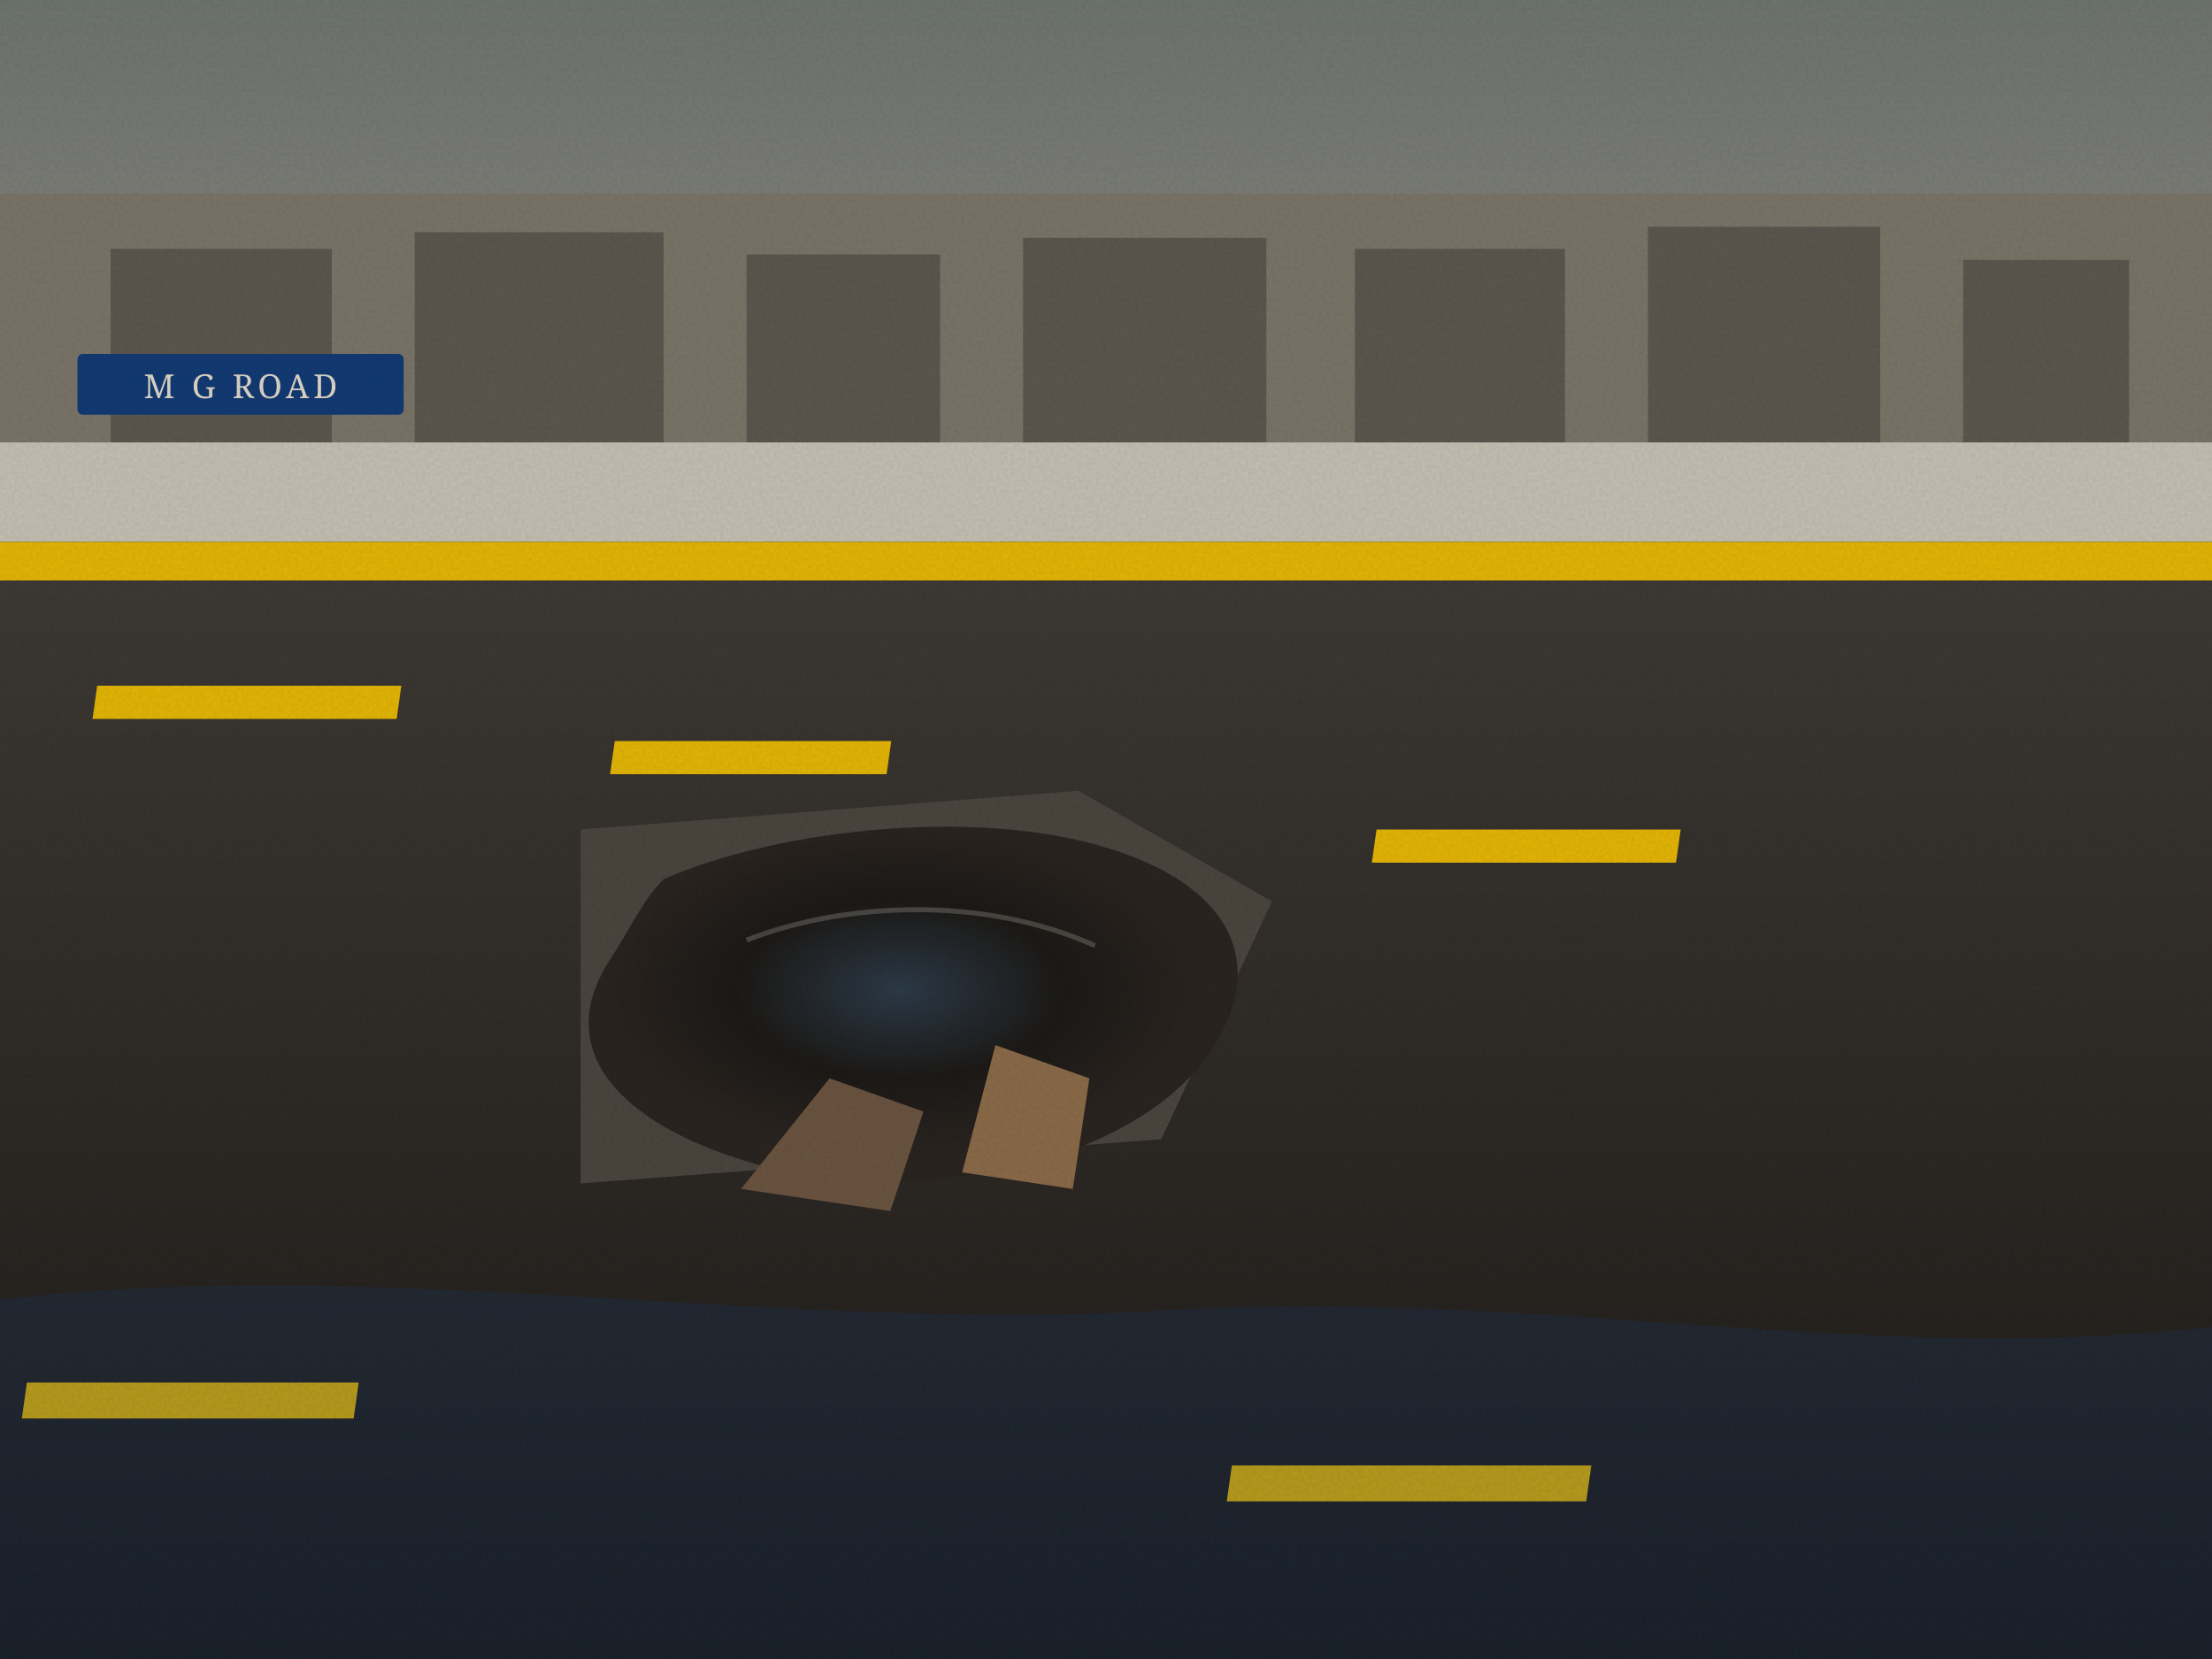
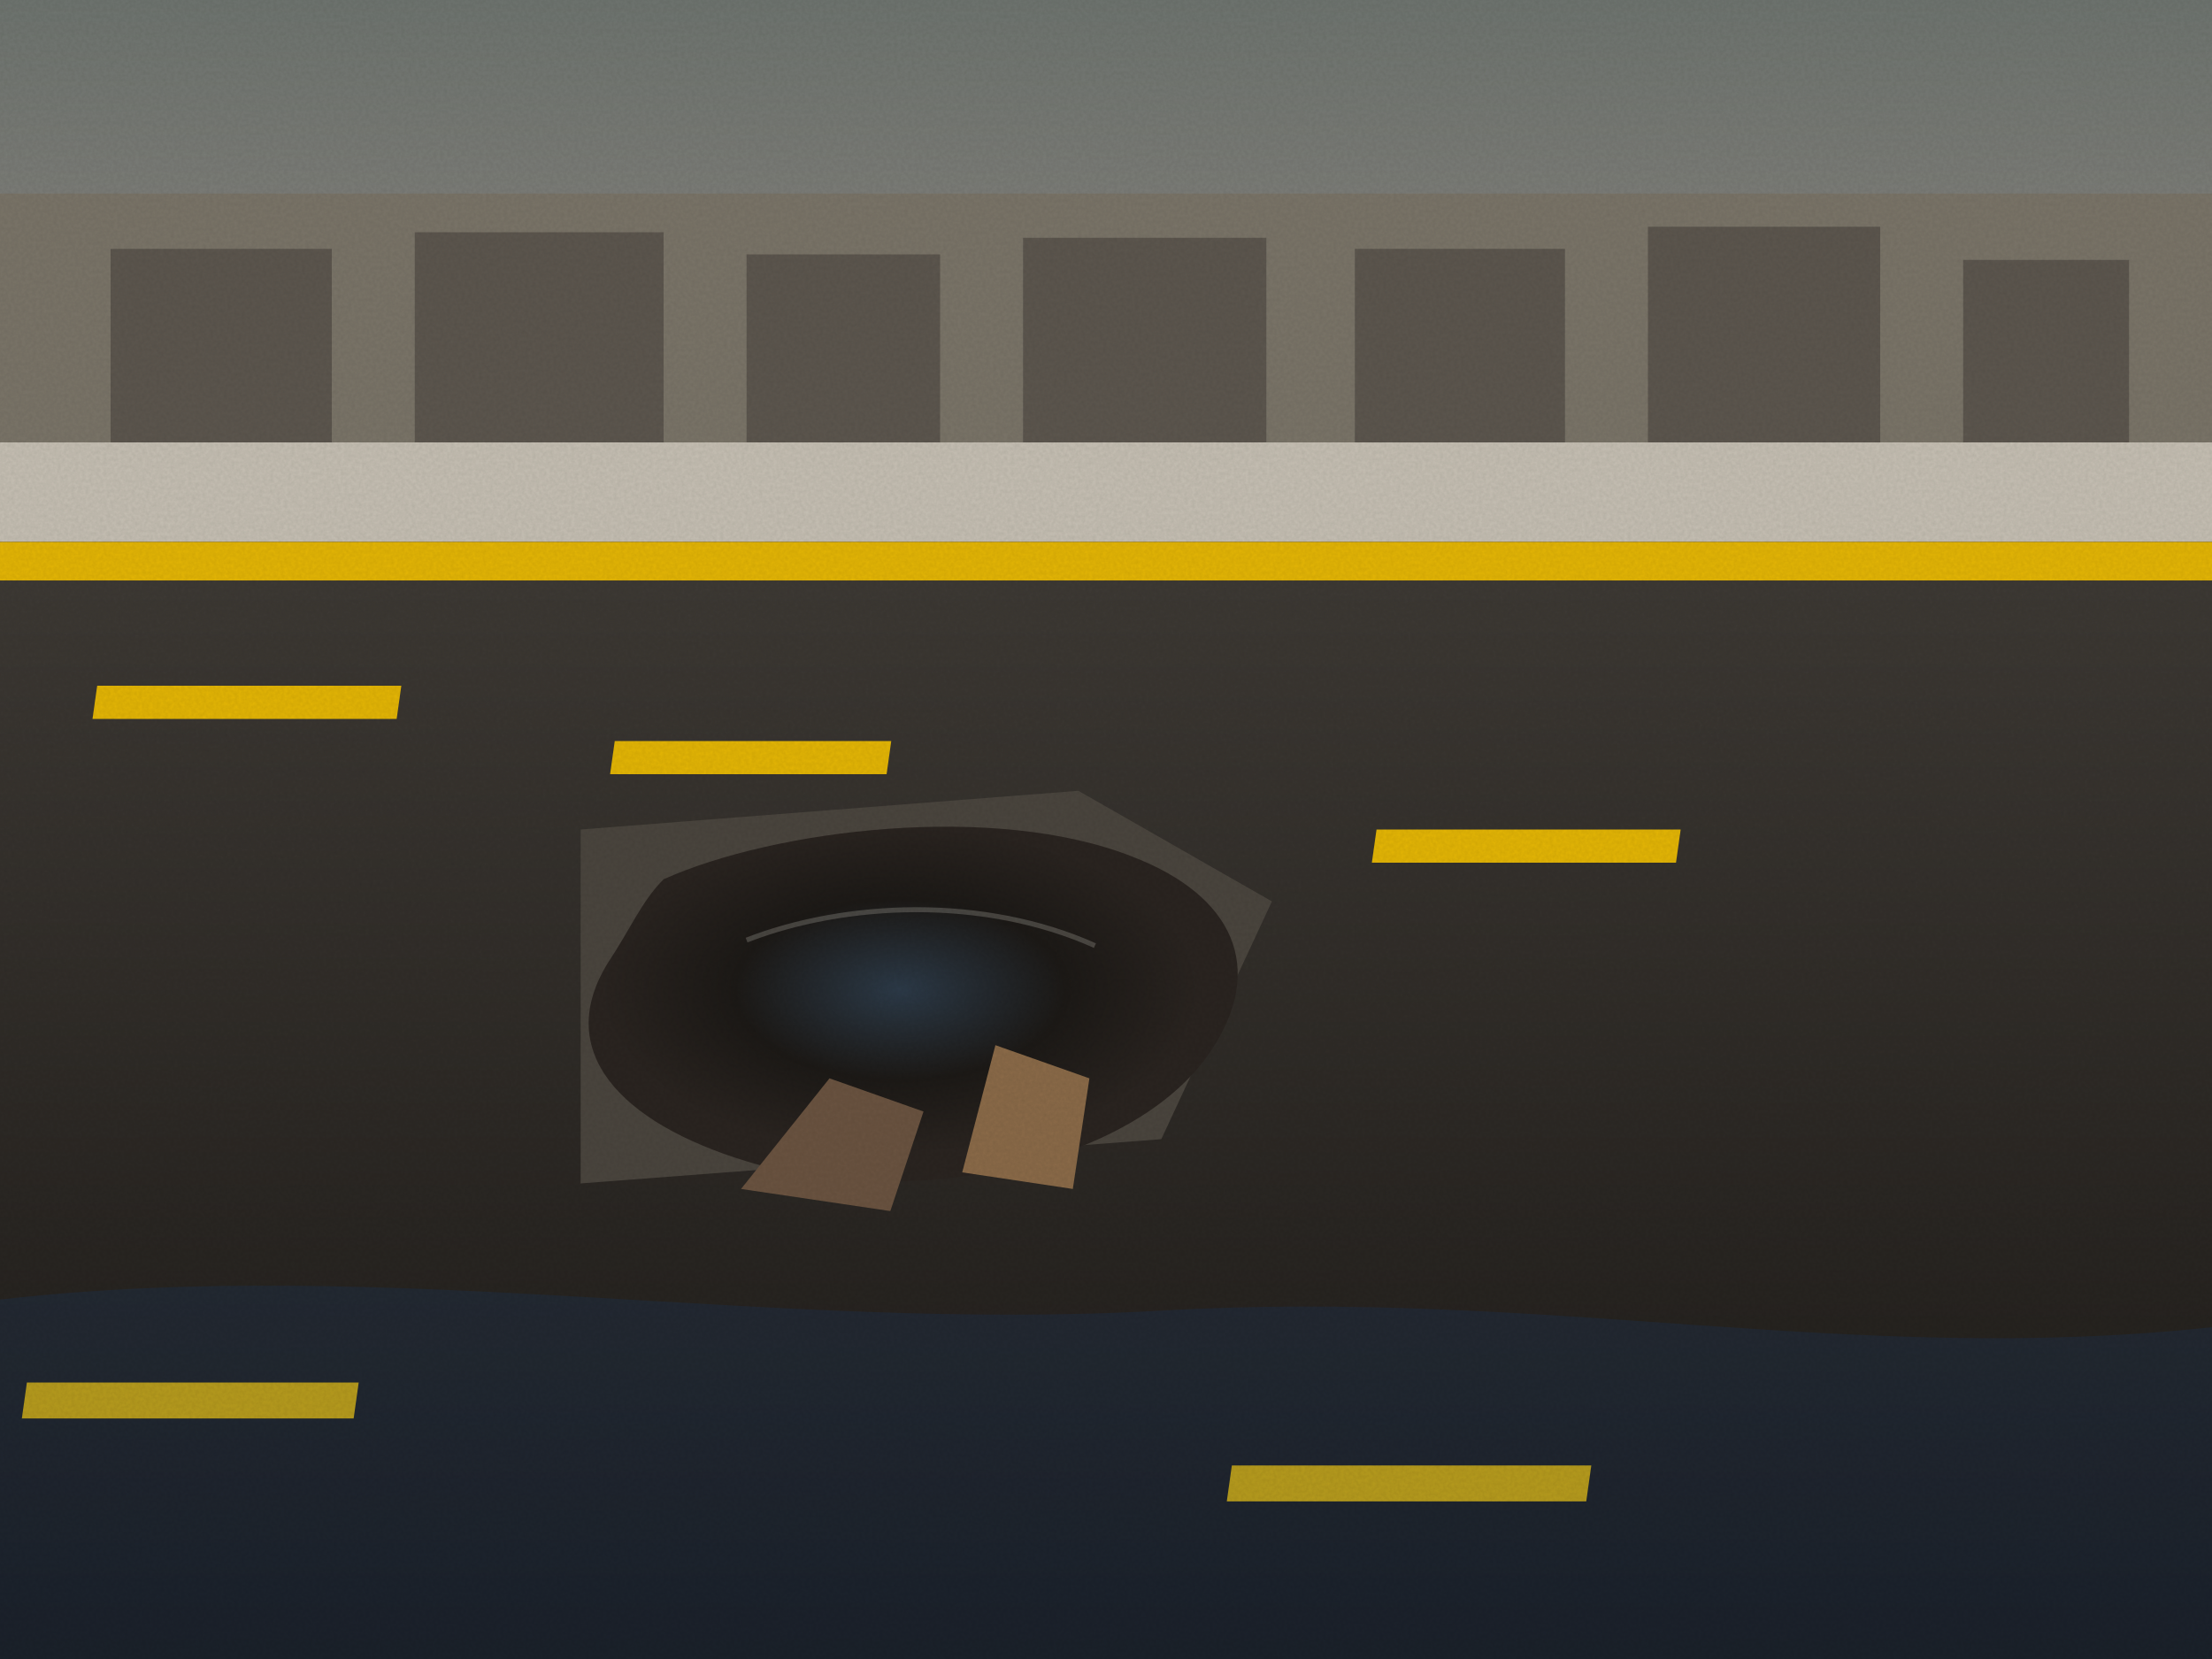
- <svg xmlns="http://www.w3.org/2000/svg" viewBox="0 0 800 600" role="img" aria-label="Pothole in wet asphalt on M G Road">
+ <svg xmlns="http://www.w3.org/2000/svg" viewBox="0 0 800 600" role="img" aria-label="Pothole in wet asphalt on a Mumbai road">
  <defs>
    <linearGradient id="skyr" x1="0" y1="0" x2="0" y2="1">
      <stop offset="0" stop-color="#6e746f" />
      <stop offset="1" stop-color="#8a8680" />
    </linearGradient>
    <linearGradient id="tar" x1="0" y1="0" x2="0" y2="1">
      <stop offset="0" stop-color="#3d3934" />
      <stop offset="1" stop-color="#1c1916" />
    </linearGradient>
    <radialGradient id="crater" cx="48%" cy="46%" r="46%">
      <stop offset="0" stop-color="#2c3a48" />
      <stop offset=".55" stop-color="#1c1916" />
      <stop offset="1" stop-color="#2a2420" />
    </radialGradient>
    <filter id="gr">
      <feTurbulence type="fractalNoise" baseFrequency=".78" numOctaves="2" seed="8" />
      <feColorMatrix values="0 0 0 0 .14  0 0 0 0 .13  0 0 0 0 .12  0 0 0 .14 0" />
    </filter>
  </defs>
  <rect width="800" height="600" fill="#2a2420" />
  <rect width="800" height="150" fill="url(#skyr)" />
  <path fill="#7a7468" d="M0 70h800v90H0z" />
  <g fill="#5c564e">
    <rect x="40" y="90" width="80" height="70" />
    <rect x="150" y="84" width="90" height="76" />
    <rect x="270" y="92" width="70" height="68" />
    <rect x="370" y="86" width="88" height="74" />
    <rect x="490" y="90" width="76" height="70" />
    <rect x="596" y="82" width="84" height="78" />
    <rect x="710" y="94" width="60" height="66" />
  </g>
  <path fill="#c5bfb3" d="M0 160h800v36H0z" />
  <path fill="#e3b505" d="M0 196h800v14H0z" />
  <path fill="url(#tar)" d="M0 210h800v390H0z" />
  <g fill="#e3b505">
    <rect x="70" y="248" width="110" height="12" transform="skewX(-8)" />
    <rect x="260" y="268" width="100" height="12" transform="skewX(-8)" />
    <rect x="540" y="300" width="110" height="12" transform="skewX(-8)" />
    <rect x="80" y="500" width="120" height="13" transform="skewX(-8)" />
    <rect x="520" y="530" width="130" height="13" transform="skewX(-8)" />
  </g>
  <path fill="#4a453e" d="M210 300 390 286l70 40-40 86-210 16z" />
  <path fill="url(#crater)" d="M240 318c40-18 120-28 170-8 36 14 48 40 28 70-28 42-110 58-168 40-46-14-70-40-50-72 8-12 12-22 20-30z" />
  <path fill="none" stroke="#8a8680" stroke-width="1.8" opacity=".4" d="M270 340c36-14 86-16 126 2" />
  <path fill="#6a5340" d="M300 390 268 430l54 8 12-36z" />
  <path fill="#8a6a48" d="M360 378 348 424l40 6 6-40z" />
  <path fill="#123a73" opacity=".22" d="M0 470c140-16 280 12 420 4 140-8 250 20 380 6v126H0z" />
-   <rect x="28" y="128" width="118" height="22" rx="2" fill="#123a73" />
-   <text x="87" y="144" text-anchor="middle" fill="#ddd6c8" font-family="Georgia, serif" font-size="12" letter-spacing="1.5">M G ROAD</text>
  <rect width="800" height="600" filter="url(#gr)" style="mix-blend-mode:multiply" />
</svg>
